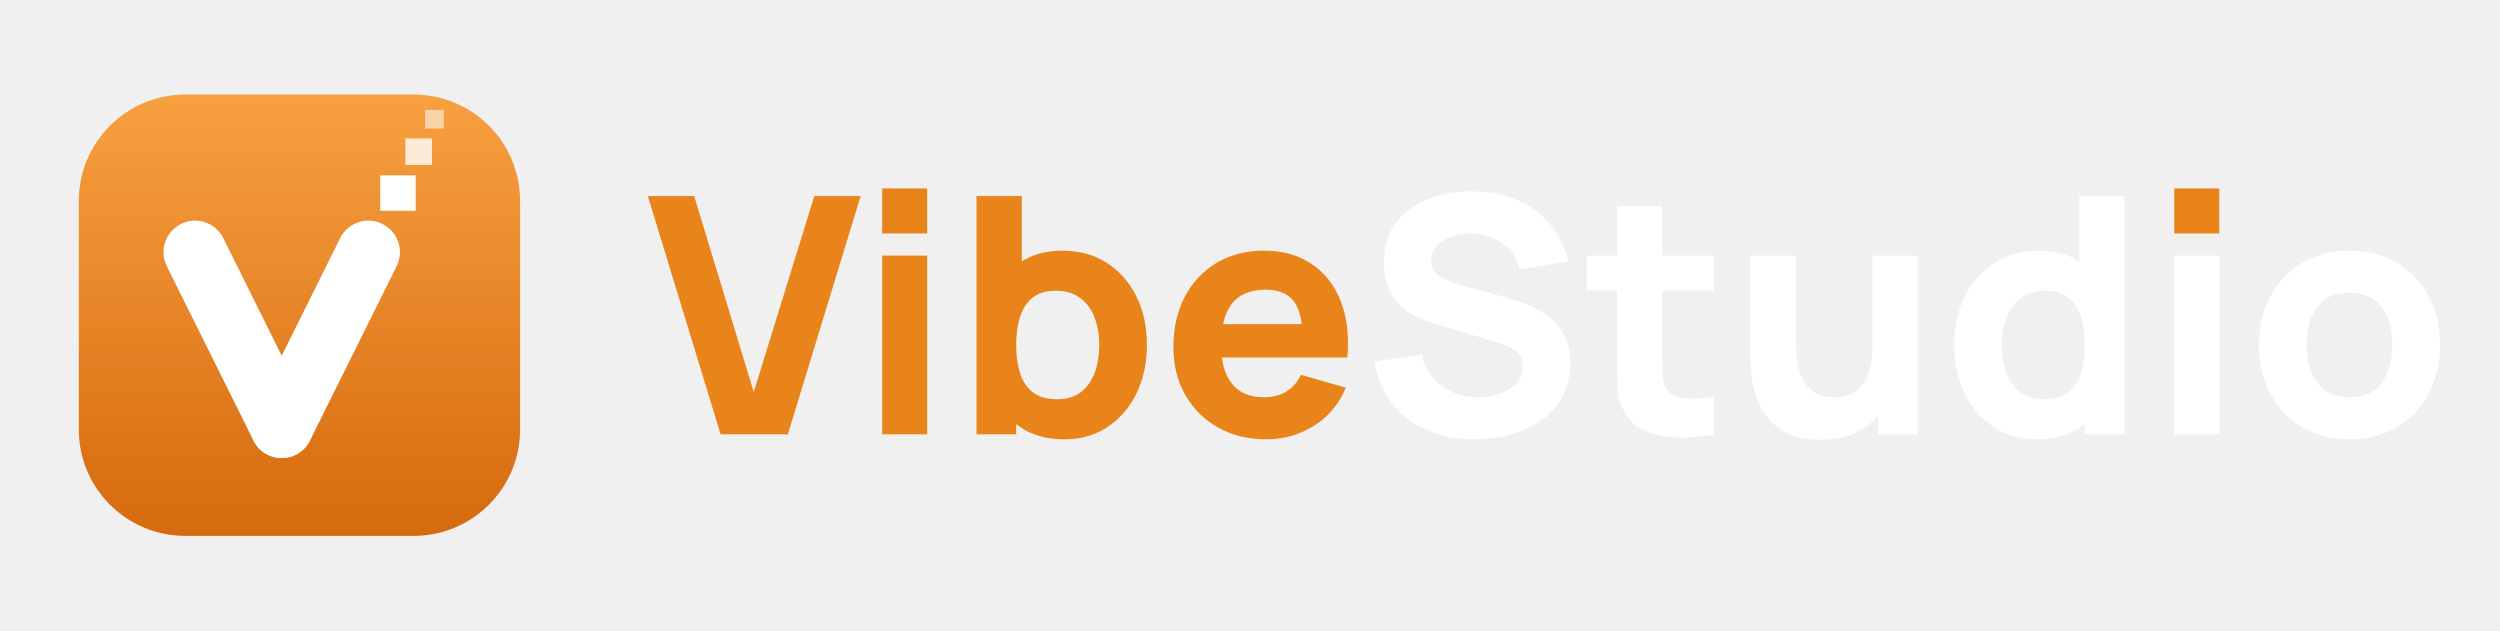
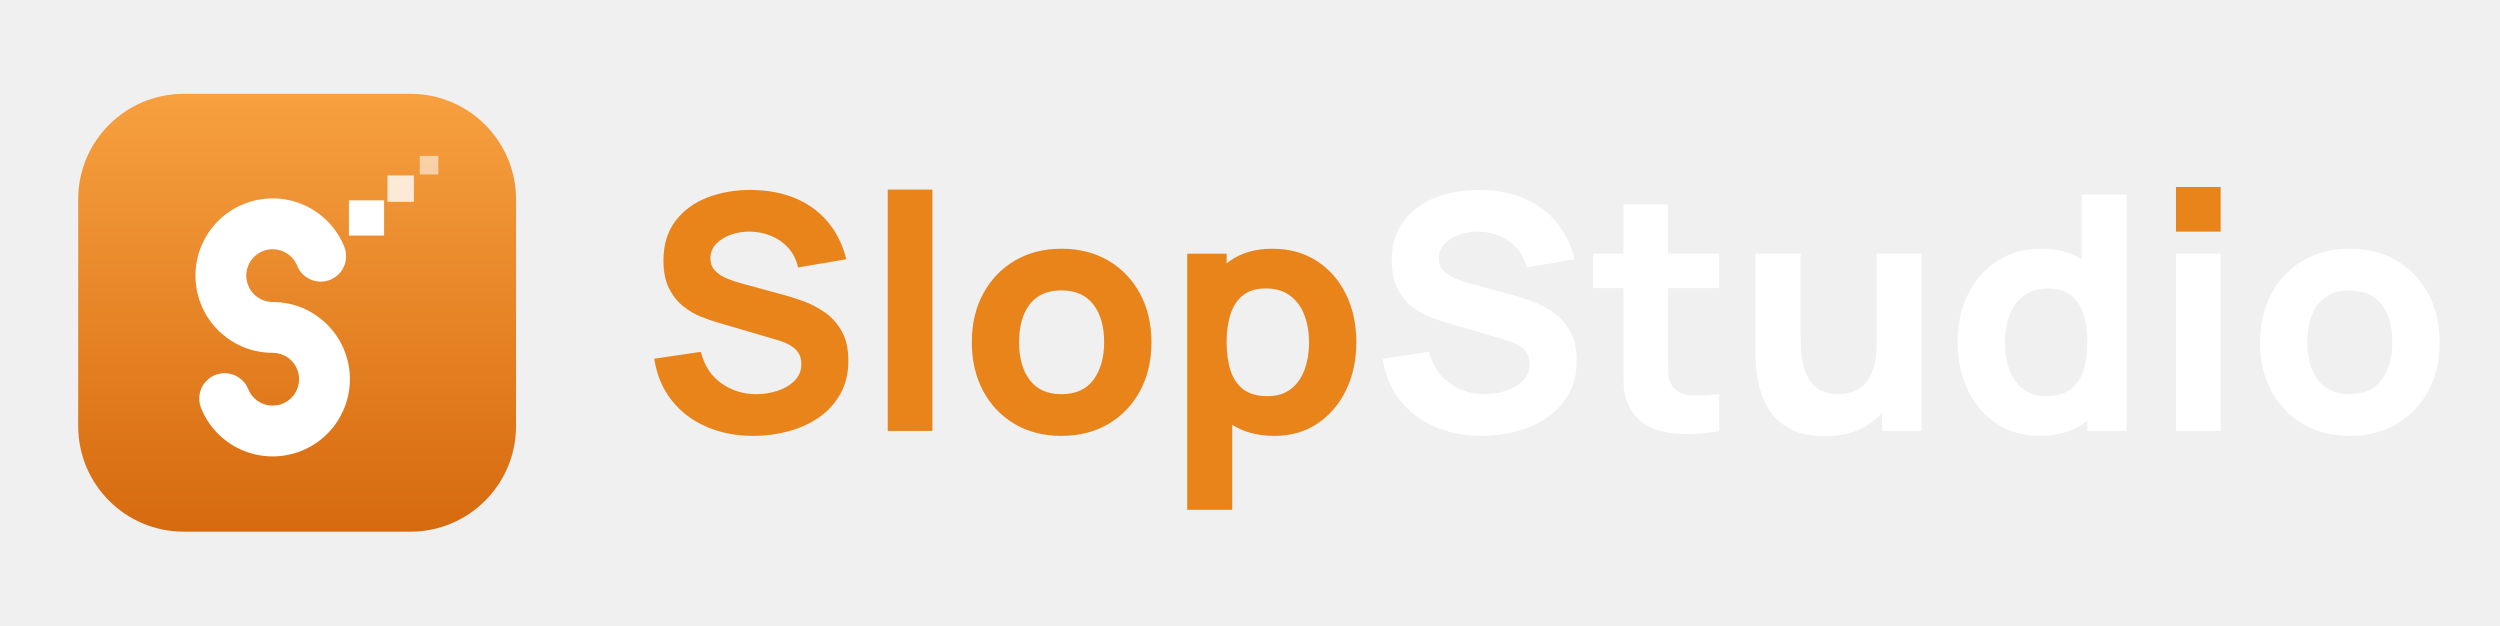
- <svg xmlns="http://www.w3.org/2000/svg" width="1269" height="320" viewBox="0 0 1269 320" role="img" aria-label="SlopStudio">
+ <svg xmlns="http://www.w3.org/2000/svg" width="1279" height="320" viewBox="0 0 1279 320" role="img" aria-label="SlopStudio">
  <defs>
    <linearGradient id="g1" gradientUnits="userSpaceOnUse" x1="0" y1="48" x2="0" y2="272">
      <stop offset="0" stop-color="#F7A040" />
      <stop offset="1" stop-color="#D66A0E" />
    </linearGradient>
  </defs>
  <path d="M94 48L210 48C239.82 48 264 72.18 264 102L264 218C264 247.82 239.82 272 210 272L94 272C64.18 272 40 247.82 40 218L40 102C40 72.18 64.18 48 94 48Z" fill="url(#g1)" />
-   <path d="M84.67 135.12L128.67 223.62C132.61 231.54 142.21 234.76 150.12 230.83C158.04 226.89 161.26 217.29 157.33 209.38L113.33 120.88C109.39 112.96 99.79 109.74 91.88 113.67C83.96 117.61 80.74 127.21 84.67 135.12Z" fill="#FFFFFF" />
-   <path d="M157.33 223.62L201.33 135.12C205.26 127.21 202.04 117.61 194.12 113.67C186.21 109.74 176.61 112.96 172.67 120.88L128.67 209.38C124.74 217.29 127.96 226.89 135.88 230.83C143.79 234.76 153.39 231.54 157.33 223.62Z" fill="#FFFFFF" />
-   <path d="M193 89L211 89L211 107L193 107Z" fill="#FFFFFF" />
-   <path d="M205.75 70.25L219.25 70.25L219.25 83.75L205.75 83.75Z" fill="#FFFFFF" fill-opacity="0.8" />
-   <path d="M215.75 55.75L225.25 55.75L225.25 65.25L215.75 65.25Z" fill="#FFFFFF" fill-opacity="0.55" />
-   <path d="M365.8 220.48L328.84 99.52L352.36 99.52L382.6 198.98L413.34 99.52L436.86 99.52L399.9 220.48ZM447.78 220.48L447.78 129.76L470.63 129.76L470.63 220.48ZM540.35 223Q526.83 223 517.76 216.7Q508.68 210.4 504.11 199.56Q499.53 188.73 499.53 175.12Q499.53 161.51 504.06 150.68Q508.6 139.84 517.42 133.54Q526.24 127.24 539.18 127.24Q552.2 127.24 561.86 133.46Q571.52 139.67 576.85 150.47Q582.18 161.26 582.18 175.12Q582.18 188.73 576.93 199.56Q571.68 210.4 562.28 216.7Q552.87 223 540.35 223ZM495.66 220.48L495.66 99.52L518.68 99.52L518.68 158.32L515.82 158.32L515.82 220.48ZM536.66 202.67Q544.05 202.67 548.75 198.98Q553.46 195.28 555.72 189.02Q557.99 182.76 557.99 175.12Q557.99 167.56 555.64 161.3Q553.29 155.04 548.37 151.31Q543.46 147.57 535.82 147.57Q528.68 147.57 524.27 151.01Q519.86 154.46 517.84 160.67Q515.82 166.89 515.82 175.12Q515.82 183.35 517.84 189.57Q519.86 195.78 524.43 199.23Q529.01 202.67 536.66 202.67ZM642.83 223Q628.89 223 618.26 216.99Q607.64 210.99 601.63 200.45Q595.62 189.9 595.62 176.3Q595.62 161.43 601.5 150.42Q607.38 139.42 617.72 133.33Q628.05 127.24 641.49 127.24Q655.77 127.24 665.76 133.96Q675.76 140.68 680.55 152.86Q685.34 165.04 683.91 181.5L661.31 181.5L661.31 173.1Q661.31 159.24 656.9 153.15Q652.49 147.06 642.5 147.06Q630.82 147.06 625.32 154.16Q619.82 161.26 619.82 175.12Q619.82 187.8 625.32 194.73Q630.82 201.66 641.49 201.66Q648.21 201.66 653 198.72Q657.78 195.78 660.3 190.24L683.15 196.79Q678.03 209.22 666.98 216.11Q655.94 223 642.83 223ZM612.76 181.5L612.76 164.54L672.9 164.54L672.9 181.5Z" fill="#E8841A" />
-   <path d="M748.5 223Q735.06 223 724.27 218.25Q713.48 213.51 706.55 204.65Q699.62 195.78 697.77 183.52L721.62 179.99Q724.14 190.41 732.04 196.04Q739.94 201.66 750.02 201.66Q755.64 201.66 760.94 199.9Q766.23 198.14 769.63 194.69Q773.03 191.25 773.03 186.21Q773.03 184.36 772.49 182.64Q771.94 180.92 770.68 179.4Q769.42 177.89 767.11 176.55Q764.8 175.2 761.27 174.11L729.86 164.87Q726.33 163.86 721.67 162.02Q717 160.17 712.64 156.72Q708.27 153.28 705.37 147.61Q702.47 141.94 702.47 133.29Q702.47 121.11 708.6 113.04Q714.74 104.98 724.98 101.03Q735.23 97.08 747.66 97.17Q760.18 97.34 770.01 101.45Q779.84 105.57 786.47 113.42Q793.11 121.28 796.05 132.62L771.35 136.82Q770.01 130.94 766.4 126.9Q762.78 122.87 757.79 120.77Q752.79 118.67 747.33 118.5Q741.95 118.34 737.21 119.97Q732.46 121.61 729.48 124.72Q726.5 127.83 726.5 132.11Q726.5 136.06 728.93 138.54Q731.37 141.02 735.06 142.53Q738.76 144.04 742.62 145.05L763.62 150.76Q768.33 152.02 774.04 154.08Q779.75 156.14 785 159.79Q790.25 163.44 793.65 169.41Q797.06 175.37 797.06 184.53Q797.06 194.27 792.98 201.54Q788.91 208.8 782.02 213.55Q775.13 218.3 766.44 220.65Q757.74 223 748.5 223ZM869.97 220.48Q860.56 222.24 851.53 222.03Q842.5 221.82 835.4 218.84Q828.3 215.86 824.61 209.22Q821.25 203.01 821.08 196.58Q820.91 190.16 820.91 182.01L820.91 104.56L843.76 104.56L843.76 180.66Q843.76 185.96 843.89 190.2Q844.01 194.44 845.61 196.96Q848.63 201.75 855.27 202.17Q861.9 202.59 869.97 201.5ZM805.46 147.4L805.46 129.76L869.97 129.76L869.97 147.4ZM923.9 223.17Q913.23 223.17 906.51 219.56Q899.79 215.94 896.05 210.4Q892.31 204.86 890.72 198.85Q889.12 192.84 888.78 187.89Q888.45 182.93 888.45 180.66L888.45 129.76L911.63 129.76L911.63 172.6Q911.63 175.71 911.97 180.54Q912.3 185.37 914.07 190.24Q915.83 195.11 919.82 198.39Q923.81 201.66 931.12 201.66Q934.06 201.66 937.42 200.74Q940.78 199.82 943.72 197.17Q946.66 194.52 948.55 189.36Q950.44 184.19 950.44 175.79L963.54 182.01Q963.54 192.76 959.18 202.17Q954.81 211.58 946.03 217.37Q937.25 223.17 923.9 223.17ZM953.3 220.48L953.3 190.41L950.44 190.41L950.44 129.76L973.46 129.76L973.46 220.48ZM1033.77 223Q1021.25 223 1011.84 216.7Q1002.44 210.4 997.19 199.56Q991.94 188.73 991.94 175.12Q991.94 161.26 997.27 150.47Q1002.6 139.67 1012.26 133.46Q1021.92 127.24 1034.94 127.24Q1047.88 127.24 1056.7 133.54Q1065.52 139.84 1070.06 150.68Q1074.59 161.51 1074.59 175.12Q1074.59 188.73 1070.01 199.56Q1065.44 210.4 1056.36 216.7Q1047.29 223 1033.77 223ZM1037.46 202.67Q1045.11 202.67 1049.69 199.23Q1054.26 195.78 1056.28 189.57Q1058.3 183.35 1058.3 175.12Q1058.3 166.89 1056.28 160.67Q1054.26 154.46 1049.85 151.01Q1045.44 147.57 1038.3 147.57Q1030.66 147.57 1025.75 151.31Q1020.83 155.04 1018.48 161.3Q1016.13 167.56 1016.13 175.12Q1016.13 182.76 1018.4 189.02Q1020.66 195.28 1025.37 198.98Q1030.07 202.67 1037.46 202.67ZM1058.3 220.48L1058.3 158.32L1055.44 158.32L1055.44 99.52L1078.46 99.52L1078.46 220.48ZM1103.66 220.48L1103.66 129.76L1126.5 129.76L1126.5 220.48ZM1192.53 223Q1178.84 223 1168.5 216.87Q1158.17 210.74 1152.42 199.94Q1146.66 189.15 1146.66 175.12Q1146.66 160.92 1152.54 150.13Q1158.42 139.34 1168.76 133.29Q1179.09 127.24 1192.53 127.24Q1206.22 127.24 1216.59 133.37Q1226.97 139.5 1232.76 150.3Q1238.56 161.09 1238.56 175.12Q1238.56 189.23 1232.72 200.03Q1226.88 210.82 1216.51 216.91Q1206.14 223 1192.53 223ZM1192.53 201.66Q1203.53 201.66 1208.95 194.23Q1214.37 186.8 1214.37 175.12Q1214.37 163.02 1208.87 155.8Q1203.36 148.58 1192.53 148.58Q1185.05 148.58 1180.26 151.94Q1175.48 155.3 1173.17 161.26Q1170.86 167.22 1170.86 175.12Q1170.86 187.3 1176.36 194.48Q1181.86 201.66 1192.53 201.66Z" fill="#FFFFFF" />
-   <path d="M447.78 95.66L470.63 95.66L470.63 118.5L447.78 118.5Z" fill="#E8841A" />
-   <path d="M1103.66 95.66L1126.5 95.66L1126.5 118.5L1103.66 118.5Z" fill="#E8841A" />
+   <path d="M176.12 126.2C168.68 107.78 148.72 97.76 129.5 102.79C110.28 107.82 97.79 126.34 100.32 146.04C102.86 165.75 119.63 180.5 139.5 180.5C146.29 180.5 152.02 185.54 152.89 192.28C153.76 199.01 149.49 205.34 142.92 207.06C136.35 208.78 129.53 205.35 126.98 199.06C124.29 192.4 116.72 189.18 110.06 191.87C103.4 194.56 100.19 202.14 102.88 208.8C110.32 227.22 130.28 237.24 149.5 232.21C168.72 227.18 181.21 208.66 178.68 188.96C176.14 169.25 159.37 154.5 139.5 154.5C132.71 154.5 126.98 149.46 126.11 142.72C125.24 135.99 129.51 129.66 136.08 127.94C142.65 126.22 149.47 129.65 152.02 135.94C154.71 142.6 162.28 145.82 168.94 143.13C175.6 140.44 178.81 132.86 176.12 126.2Z" fill="#FFFFFF" />
+   <path d="M178.5 102.5L196.5 102.5L196.5 120.5L178.5 120.5Z" fill="#FFFFFF" />
+   <path d="M198.25 89.75L211.75 89.75L211.75 103.25L198.25 103.25Z" fill="#FFFFFF" fill-opacity="0.8" />
+   <path d="M214.75 79.75L224.25 79.75L224.25 89.25L214.75 89.25Z" fill="#FFFFFF" fill-opacity="0.55" />
+   <path d="M385.46 223Q372.02 223 361.22 218.25Q350.43 213.51 343.5 204.65Q336.57 195.78 334.72 183.52L358.58 179.99Q361.1 190.41 368.99 196.04Q376.89 201.66 386.97 201.66Q392.6 201.66 397.89 199.9Q403.18 198.14 406.58 194.69Q409.98 191.25 409.98 186.21Q409.98 184.36 409.44 182.64Q408.89 180.92 407.63 179.4Q406.37 177.89 404.06 176.55Q401.75 175.2 398.22 174.11L366.81 164.87Q363.28 163.86 358.62 162.02Q353.96 160.17 349.59 156.72Q345.22 153.28 342.32 147.61Q339.42 141.94 339.42 133.29Q339.42 121.11 345.56 113.04Q351.69 104.98 361.94 101.03Q372.18 97.08 384.62 97.17Q397.13 97.34 406.96 101.45Q416.79 105.57 423.42 113.42Q430.06 121.28 433 132.62L408.3 136.82Q406.96 130.94 403.35 126.9Q399.74 122.87 394.74 120.77Q389.74 118.67 384.28 118.5Q378.9 118.34 374.16 119.97Q369.41 121.61 366.43 124.72Q363.45 127.83 363.45 132.11Q363.45 136.06 365.88 138.54Q368.32 141.02 372.02 142.53Q375.71 144.04 379.58 145.05L400.58 150.76Q405.28 152.02 410.99 154.08Q416.7 156.14 421.95 159.79Q427.2 163.44 430.61 169.41Q434.01 175.37 434.01 184.53Q434.01 194.27 429.93 201.54Q425.86 208.8 418.97 213.55Q412.08 218.3 403.39 220.65Q394.7 223 385.46 223ZM454.17 220.48L454.17 97L477.02 97L477.02 220.48ZM543.04 223Q529.35 223 519.02 216.87Q508.68 210.74 502.93 199.94Q497.18 189.15 497.18 175.12Q497.18 160.92 503.06 150.13Q508.94 139.34 519.27 133.29Q529.6 127.24 543.04 127.24Q556.73 127.24 567.11 133.37Q577.48 139.5 583.28 150.3Q589.07 161.09 589.07 175.12Q589.07 189.23 583.23 200.03Q577.4 210.82 567.02 216.91Q556.65 223 543.04 223ZM543.04 201.66Q554.04 201.66 559.46 194.23Q564.88 186.8 564.88 175.12Q564.88 163.02 559.38 155.8Q553.88 148.58 543.04 148.58Q535.56 148.58 530.78 151.94Q525.99 155.3 523.68 161.26Q521.37 167.22 521.37 175.12Q521.37 187.3 526.87 194.48Q532.37 201.66 543.04 201.66ZM652.07 223Q638.55 223 629.48 216.7Q620.4 210.4 615.83 199.56Q611.25 188.73 611.25 175.12Q611.25 161.51 615.78 150.68Q620.32 139.84 629.14 133.54Q637.96 127.24 650.9 127.24Q663.92 127.24 673.58 133.46Q683.24 139.67 688.57 150.47Q693.9 161.26 693.9 175.12Q693.9 188.73 688.65 199.56Q683.4 210.4 674 216.7Q664.59 223 652.07 223ZM607.38 260.8L607.38 129.76L627.54 129.76L627.54 191.92L630.4 191.92L630.4 260.8ZM648.38 202.67Q655.77 202.67 660.47 198.98Q665.18 195.28 667.44 189.02Q669.71 182.76 669.71 175.12Q669.71 167.56 667.36 161.3Q665.01 155.04 660.09 151.31Q655.18 147.57 647.54 147.57Q640.4 147.57 635.99 151.01Q631.58 154.46 629.56 160.67Q627.54 166.89 627.54 175.12Q627.54 183.35 629.56 189.57Q631.58 195.78 636.15 199.23Q640.73 202.67 648.38 202.67Z" fill="#E8841A" />
+   <path d="M758.08 223Q744.64 223 733.85 218.25Q723.05 213.51 716.12 204.65Q709.19 195.78 707.34 183.52L731.2 179.99Q733.72 190.41 741.62 196.04Q749.51 201.66 759.59 201.66Q765.22 201.66 770.51 199.9Q775.8 198.14 779.21 194.69Q782.61 191.25 782.61 186.21Q782.61 184.36 782.06 182.64Q781.52 180.92 780.26 179.4Q779 177.89 776.69 176.55Q774.38 175.2 770.85 174.11L739.43 164.87Q735.9 163.86 731.24 162.02Q726.58 160.17 722.21 156.72Q717.84 153.28 714.95 147.61Q712.05 141.94 712.05 133.29Q712.05 121.11 718.18 113.04Q724.31 104.98 734.56 101.03Q744.81 97.08 757.24 97.17Q769.76 97.34 779.58 101.45Q789.41 105.57 796.05 113.42Q802.68 121.28 805.62 132.62L780.93 136.82Q779.58 130.94 775.97 126.9Q772.36 122.87 767.36 120.77Q762.36 118.67 756.9 118.5Q751.53 118.34 746.78 119.97Q742.04 121.61 739.05 124.72Q736.07 127.83 736.07 132.11Q736.07 136.06 738.51 138.54Q740.94 141.02 744.64 142.53Q748.34 144.04 752.2 145.05L773.2 150.76Q777.9 152.02 783.62 154.08Q789.33 156.14 794.58 159.79Q799.83 163.44 803.23 169.41Q806.63 175.37 806.63 184.53Q806.63 194.27 802.56 201.54Q798.48 208.8 791.6 213.55Q784.71 218.3 776.01 220.65Q767.32 223 758.08 223ZM879.54 220.48Q870.14 222.24 861.11 222.03Q852.08 221.82 844.98 218.84Q837.88 215.86 834.18 209.22Q830.82 203.01 830.66 196.58Q830.49 190.16 830.49 182.01L830.49 104.56L853.34 104.56L853.34 180.66Q853.34 185.96 853.46 190.2Q853.59 194.44 855.18 196.96Q858.21 201.75 864.84 202.17Q871.48 202.59 879.54 201.5ZM815.03 147.4L815.03 129.76L879.54 129.76L879.54 147.4ZM933.47 223.17Q922.8 223.17 916.08 219.56Q909.36 215.94 905.63 210.4Q901.89 204.86 900.29 198.85Q898.7 192.84 898.36 187.89Q898.02 182.93 898.02 180.66L898.02 129.76L921.21 129.76L921.21 172.6Q921.21 175.71 921.54 180.54Q921.88 185.37 923.64 190.24Q925.41 195.11 929.4 198.39Q933.39 201.66 940.7 201.66Q943.64 201.66 947 200.74Q950.36 199.82 953.3 197.17Q956.24 194.52 958.13 189.36Q960.02 184.19 960.02 175.79L973.12 182.01Q973.12 192.76 968.75 202.17Q964.38 211.58 955.61 217.37Q946.83 223.17 933.47 223.17ZM962.87 220.48L962.87 190.41L960.02 190.41L960.02 129.76L983.03 129.76L983.03 220.48ZM1043.34 223Q1030.83 223 1021.42 216.7Q1012.01 210.4 1006.76 199.56Q1001.51 188.73 1001.51 175.12Q1001.51 161.26 1006.85 150.47Q1012.18 139.67 1021.84 133.46Q1031.5 127.24 1044.52 127.24Q1057.46 127.24 1066.28 133.54Q1075.1 139.84 1079.63 150.68Q1084.17 161.51 1084.17 175.12Q1084.17 188.73 1079.59 199.56Q1075.01 210.4 1065.94 216.7Q1056.87 223 1043.34 223ZM1047.04 202.67Q1054.68 202.67 1059.26 199.23Q1063.84 195.78 1065.86 189.57Q1067.87 183.35 1067.87 175.12Q1067.87 166.89 1065.86 160.67Q1063.84 154.46 1059.43 151.01Q1055.02 147.57 1047.88 147.57Q1040.24 147.57 1035.32 151.31Q1030.41 155.04 1028.06 161.3Q1025.7 167.56 1025.7 175.12Q1025.7 182.76 1027.97 189.02Q1030.24 195.28 1034.94 198.98Q1039.65 202.67 1047.04 202.67ZM1067.87 220.48L1067.87 158.32L1065.02 158.32L1065.02 99.52L1088.03 99.52L1088.03 220.48ZM1113.23 220.48L1113.23 129.76L1136.08 129.76L1136.08 220.48ZM1202.1 223Q1188.41 223 1178.08 216.87Q1167.75 210.74 1161.99 199.94Q1156.24 189.15 1156.24 175.12Q1156.24 160.92 1162.12 150.13Q1168 139.34 1178.33 133.29Q1188.66 127.24 1202.1 127.24Q1215.8 127.24 1226.17 133.37Q1236.54 139.5 1242.34 150.3Q1248.14 161.09 1248.14 175.12Q1248.14 189.23 1242.3 200.03Q1236.46 210.82 1226.09 216.91Q1215.71 223 1202.1 223ZM1202.1 201.66Q1213.11 201.66 1218.53 194.23Q1223.94 186.8 1223.94 175.12Q1223.94 163.02 1218.44 155.8Q1212.94 148.58 1202.1 148.58Q1194.63 148.58 1189.84 151.94Q1185.05 155.3 1182.74 161.26Q1180.43 167.22 1180.43 175.12Q1180.43 187.3 1185.93 194.48Q1191.44 201.66 1202.1 201.66Z" fill="#FFFFFF" />
+   <path d="M1113.23 95.66L1136.08 95.66L1136.08 118.5L1113.23 118.5Z" fill="#E8841A" />
</svg>
